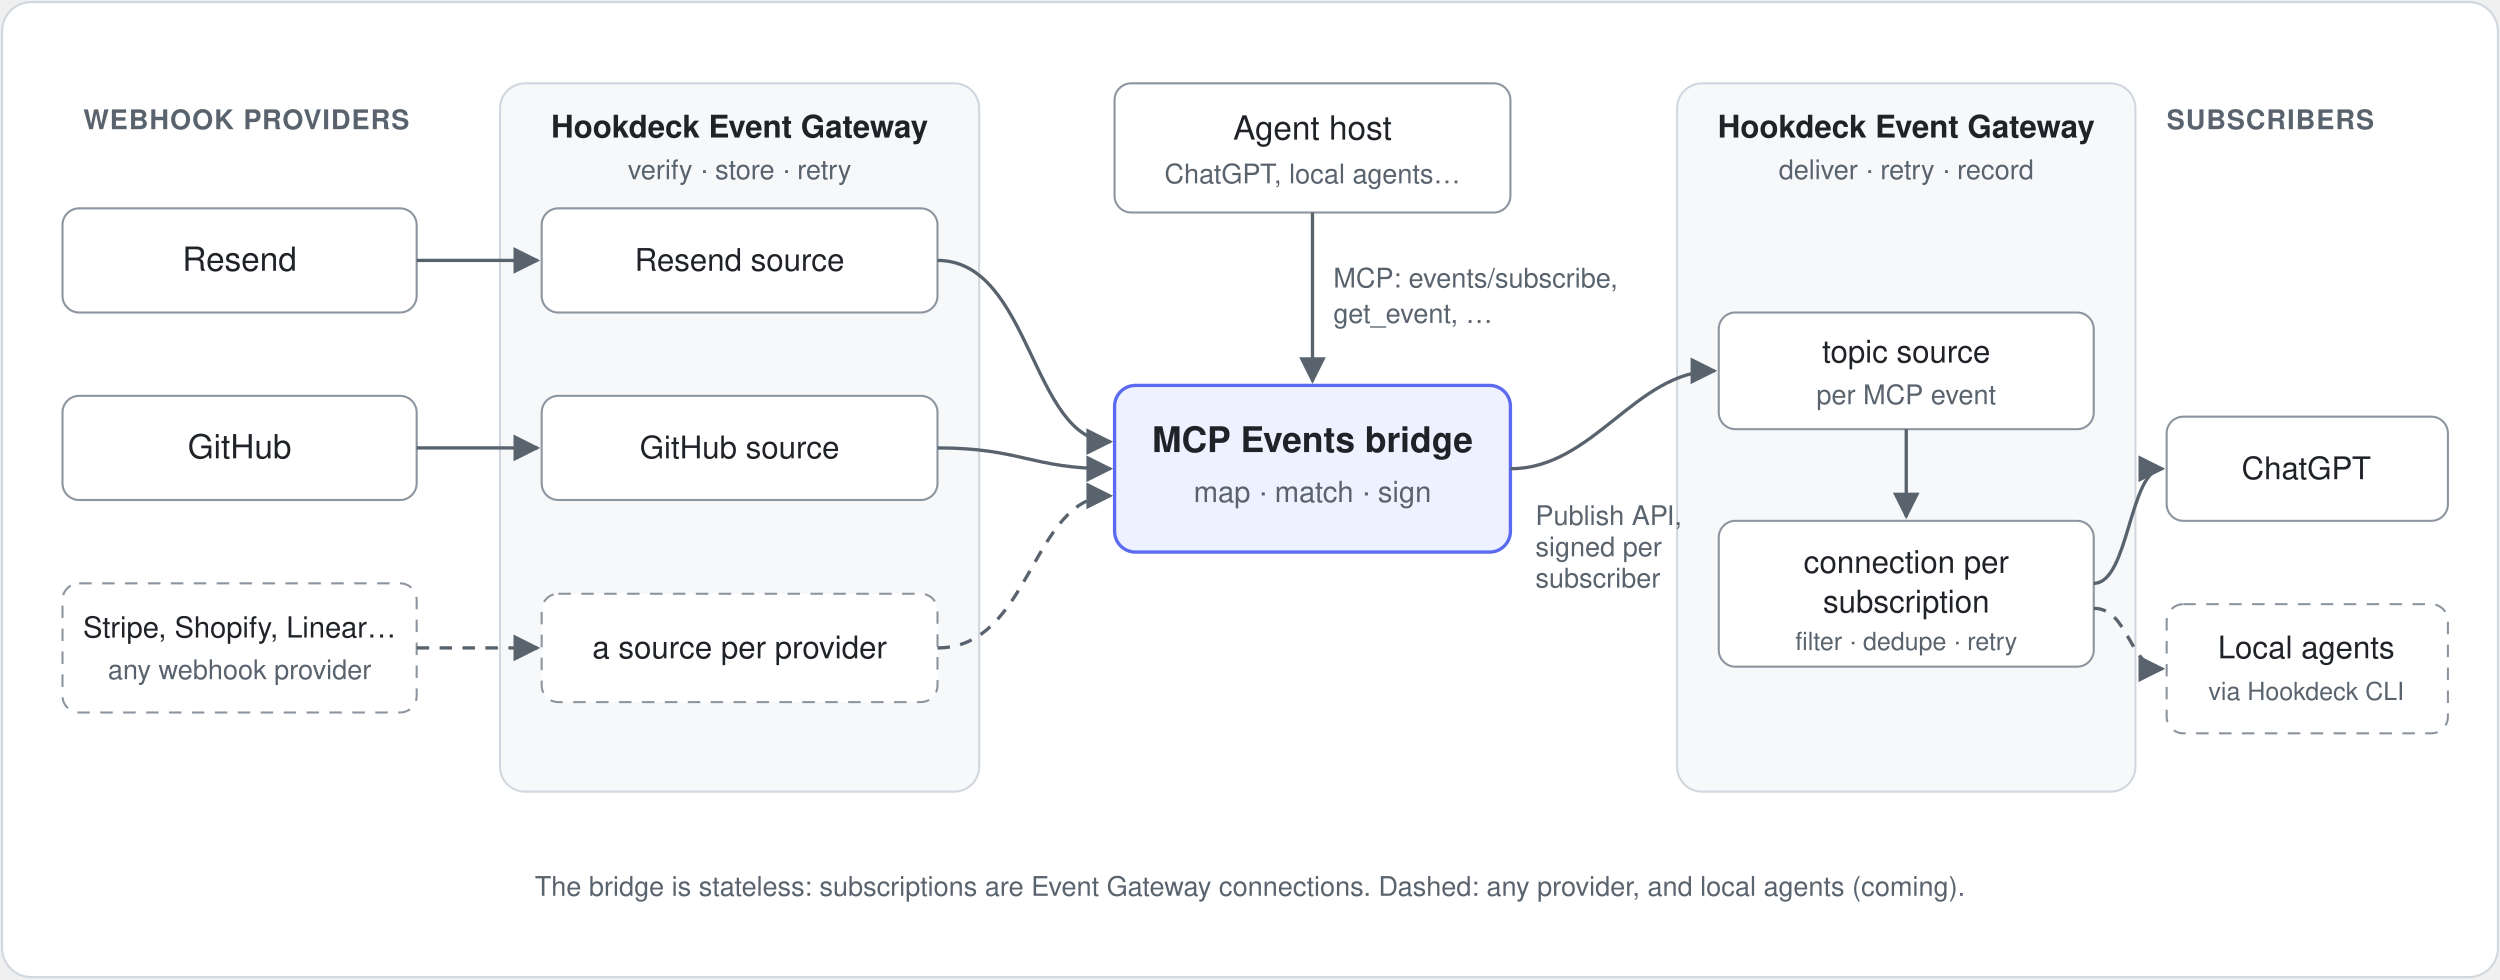
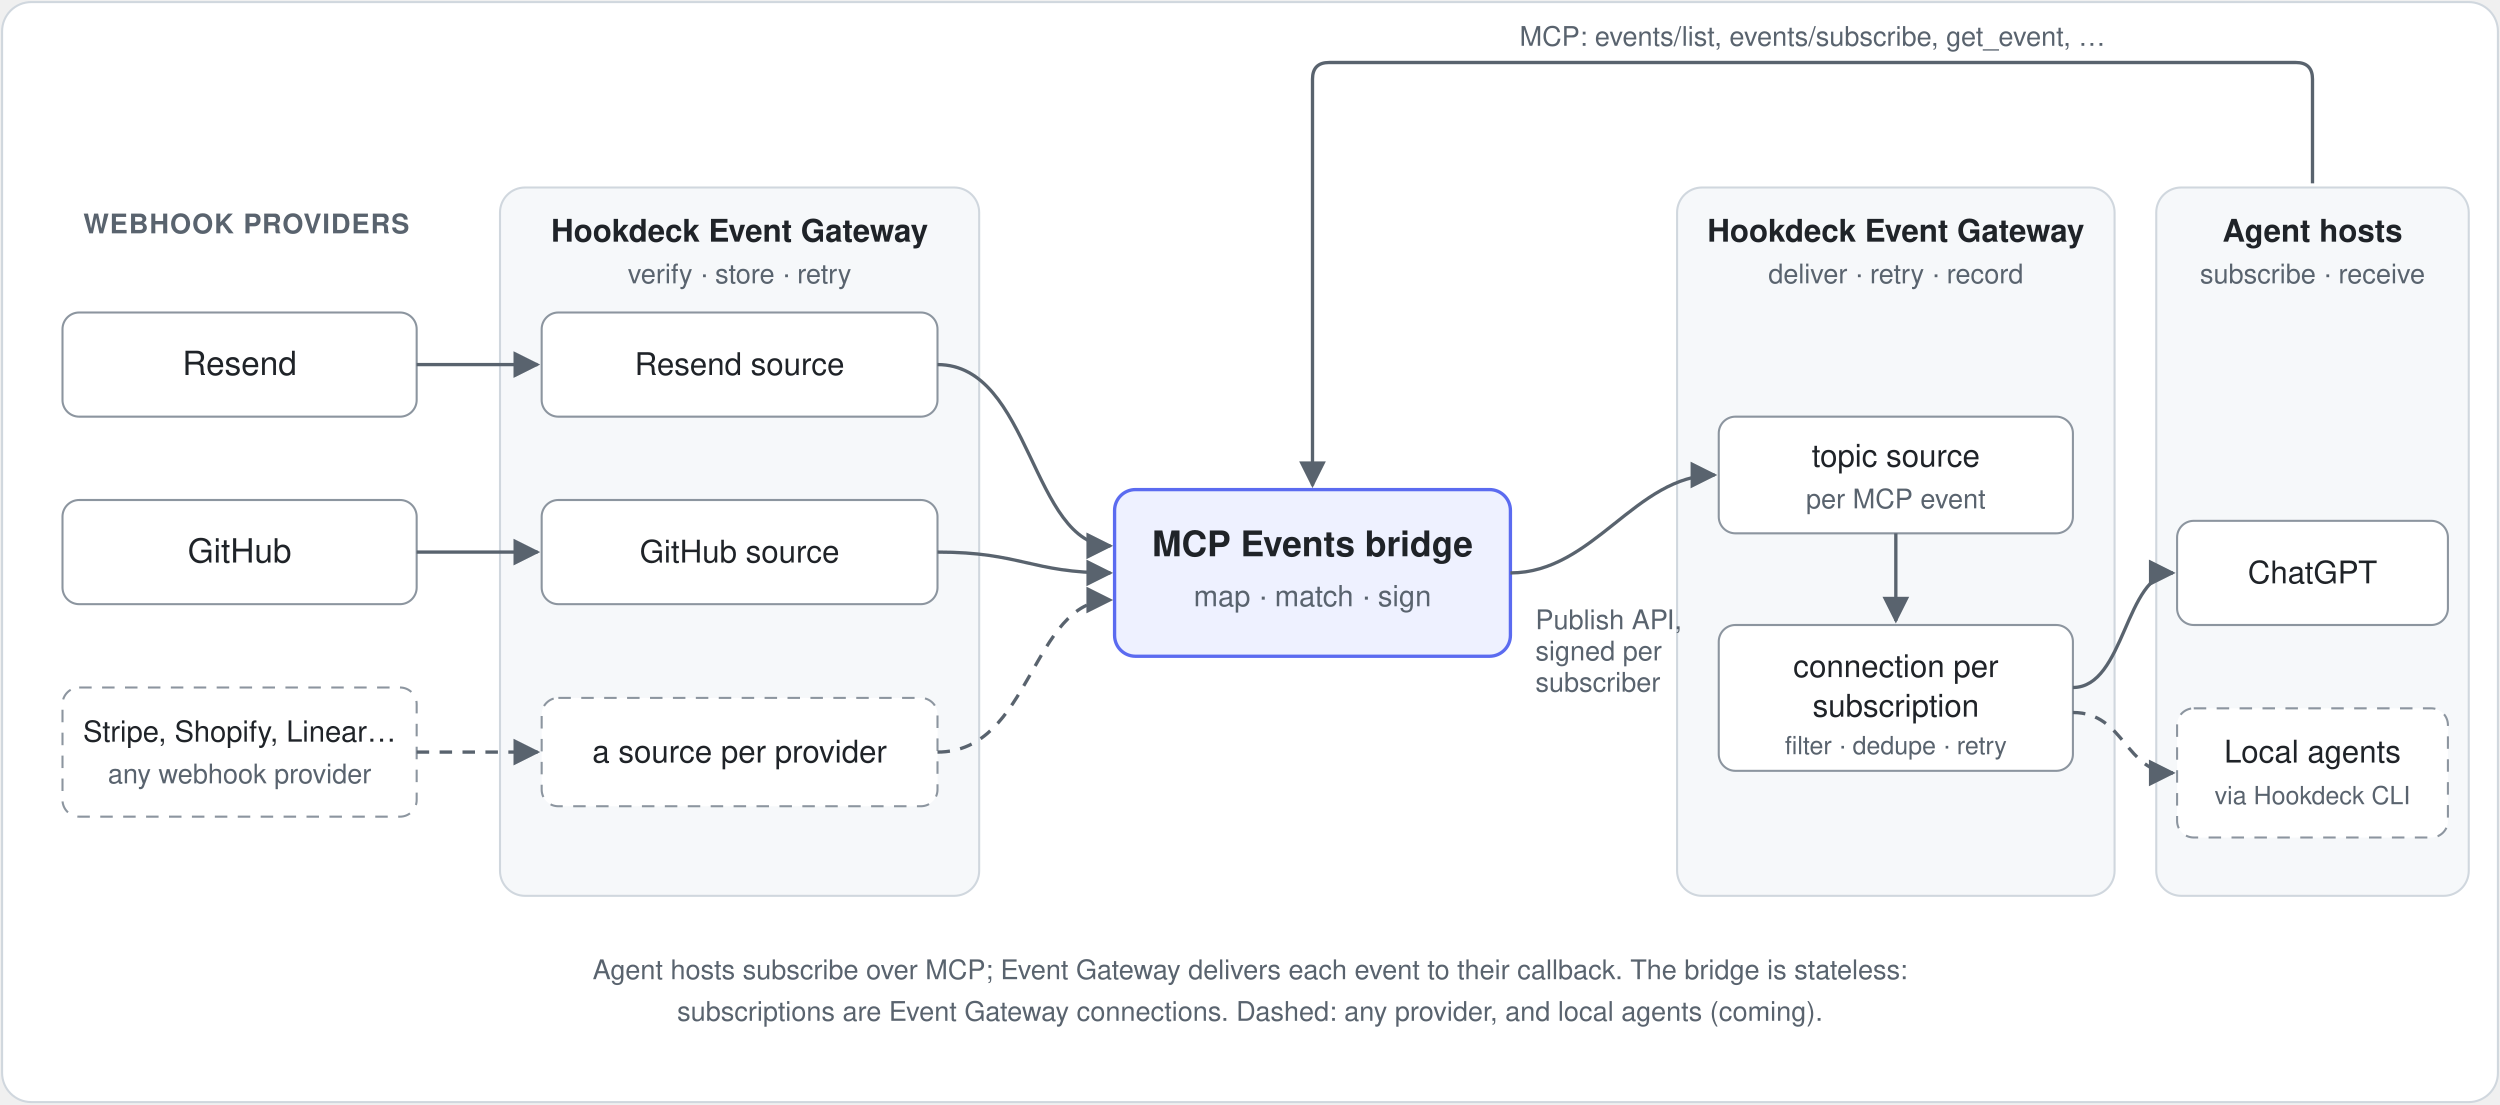
- <svg xmlns="http://www.w3.org/2000/svg" viewBox="0 0 1200 470" width="1200" height="470" role="img" aria-labelledby="title desc" font-family="-apple-system, BlinkMacSystemFont, 'Segoe UI', Helvetica, Arial, sans-serif">
+ <svg xmlns="http://www.w3.org/2000/svg" viewBox="0 0 1200 530" width="1200" height="530" role="img" aria-labelledby="title desc" font-family="-apple-system, BlinkMacSystemFont, 'Segoe UI', Helvetica, Arial, sans-serif">
  <style>
    .bg { fill: #ffffff; stroke: #d0d7de; }
    .panel { fill: #f6f8fa; stroke: #d0d7de; }
    .box { fill: #ffffff; stroke: #8c959f; }
    .accent { fill: #eef1ff; stroke: #5b6bf0; }
    .dashed { stroke-dasharray: 6 5; }
    .text { fill: #1f2328; }
    .muted { fill: #59636e; }
    .label { fill: #59636e; font-size: 13px; }
    .arrow { stroke: #59636e; fill: none; stroke-width: 1.6; }
    .head { fill: #59636e; }
    @media (prefers-color-scheme: dark) {
      .bg { fill: #0d1117; stroke: #30363d; }
      .panel { fill: #161b22; stroke: #30363d; }
      .box { fill: #0d1117; stroke: #6e7681; }
      .accent { fill: #1c2140; stroke: #7c8cff; }
      .text { fill: #e6edf3; }
      .muted, .label { fill: #9198a1; }
      .arrow { stroke: #9198a1; }
      .head { fill: #9198a1; }
    }
  </style>
  <defs>
    <marker id="arrowhead" viewBox="0 0 10 10" refX="9" refY="5" markerWidth="8" markerHeight="8" orient="auto-start-reverse">
      <path class="head" d="M0,0 L10,5 L0,10 z" />
    </marker>
  </defs>
-   <rect class="bg" x="1" y="1" width="1198" height="468" rx="14" />
-   <text class="muted" x="40" y="62" font-size="13" font-weight="600" letter-spacing="0.5">WEBHOOK PROVIDERS</text>
-   <rect class="box" x="30" y="100" width="170" height="50" rx="8" />
-   <text class="text" x="115" y="130" font-size="16" text-anchor="middle">Resend</text>
-   <rect class="box" x="30" y="190" width="170" height="50" rx="8" />
-   <text class="text" x="115" y="220" font-size="16" text-anchor="middle">GitHub</text>
-   <rect class="box dashed" x="30" y="280" width="170" height="62" rx="8" />
-   <text class="text" x="115" y="306" font-size="14" text-anchor="middle">Stripe, Shopify, Linear…</text>
-   <text class="muted" x="115" y="326" font-size="13" text-anchor="middle">any webhook provider</text>
-   <rect class="panel" x="240" y="40" width="230" height="340" rx="12" />
-   <text class="text" x="355" y="66" font-size="15" font-weight="600" text-anchor="middle">Hookdeck Event Gateway</text>
-   <text class="muted" x="355" y="86" font-size="13" text-anchor="middle">verify · store · retry</text>
-   <rect class="box" x="260" y="100" width="190" height="50" rx="8" />
-   <text class="text" x="355" y="130" font-size="15" text-anchor="middle">Resend source</text>
-   <rect class="box" x="260" y="190" width="190" height="50" rx="8" />
-   <text class="text" x="355" y="220" font-size="15" text-anchor="middle">GitHub source</text>
-   <rect class="box dashed" x="260" y="285" width="190" height="52" rx="8" />
-   <text class="text" x="355" y="316" font-size="15" text-anchor="middle">a source per provider</text>
-   <path class="arrow" d="M200,125 H258" marker-end="url(#arrowhead)" />
-   <path class="arrow" d="M200,215 H258" marker-end="url(#arrowhead)" />
-   <path class="arrow dashed" d="M200,311 H258" marker-end="url(#arrowhead)" />
-   <rect class="box" x="535" y="40" width="190" height="62" rx="8" />
-   <text class="text" x="630" y="67" font-size="16" text-anchor="middle">Agent host</text>
-   <text class="muted" x="630" y="88" font-size="13" text-anchor="middle">ChatGPT, local agents…</text>
-   <path class="arrow" d="M630,102 V183" marker-end="url(#arrowhead)" />
-   <text class="label" x="640" y="138">MCP: events/subscribe,</text>
-   <text class="label" x="640" y="155">get_event, …</text>
-   <rect class="accent" x="535" y="185" width="190" height="80" rx="10" stroke-width="1.6" />
-   <text class="text" x="630" y="217" font-size="17" font-weight="600" text-anchor="middle">MCP Events bridge</text>
-   <text class="muted" x="630" y="241" font-size="14" text-anchor="middle">map · match · sign</text>
-   <path class="arrow" d="M450,125 C495,125 495,212 533,212" marker-end="url(#arrowhead)" />
-   <path class="arrow" d="M450,215 C490,215 495,225 533,225" marker-end="url(#arrowhead)" />
-   <path class="arrow dashed" d="M450,311 C495,311 495,238 533,238" marker-end="url(#arrowhead)" />
-   <rect class="panel" x="805" y="40" width="220" height="340" rx="12" />
-   <text class="text" x="915" y="66" font-size="15" font-weight="600" text-anchor="middle">Hookdeck Event Gateway</text>
-   <text class="muted" x="915" y="86" font-size="13" text-anchor="middle">deliver · retry · record</text>
-   <rect class="box" x="825" y="150" width="180" height="56" rx="8" />
-   <text class="text" x="915" y="174" font-size="15" text-anchor="middle">topic source</text>
-   <text class="muted" x="915" y="194" font-size="13" text-anchor="middle">per MCP event</text>
-   <rect class="box" x="825" y="250" width="180" height="70" rx="8" />
-   <text class="text" x="915" y="275" font-size="15" text-anchor="middle">connection per</text>
-   <text class="text" x="915" y="294" font-size="15" text-anchor="middle">subscription</text>
-   <text class="muted" x="915" y="312" font-size="12" text-anchor="middle">filter · dedupe · retry</text>
-   <path class="arrow" d="M915,206 V248" marker-end="url(#arrowhead)" />
-   <path class="arrow" d="M725,225 C765,225 785,178 823,178" marker-end="url(#arrowhead)" />
-   <text class="label" x="737" y="252" font-size="12">Publish API,</text>
-   <text class="label" x="737" y="267" font-size="12">signed per</text>
-   <text class="label" x="737" y="282" font-size="12">subscriber</text>
-   <text class="muted" x="1040" y="62" font-size="13" font-weight="600" letter-spacing="0.5">SUBSCRIBERS</text>
-   <rect class="box" x="1040" y="200" width="135" height="50" rx="8" />
-   <text class="text" x="1107" y="230" font-size="15" text-anchor="middle">ChatGPT</text>
-   <rect class="box dashed" x="1040" y="290" width="135" height="62" rx="8" />
-   <text class="text" x="1107" y="316" font-size="15" text-anchor="middle">Local agents</text>
-   <text class="muted" x="1107" y="336" font-size="12" text-anchor="middle">via Hookdeck CLI</text>
-   <path class="arrow" d="M1005,280 C1022,280 1022,225 1038,225" marker-end="url(#arrowhead)" />
-   <path class="arrow dashed" d="M1005,292 C1022,292 1022,321 1038,321" marker-end="url(#arrowhead)" />
-   <text class="muted" x="600" y="430" font-size="13" text-anchor="middle">The bridge is stateless: subscriptions are Event Gateway connections. Dashed: any provider, and local agents (coming).</text>
+   <rect class="bg" x="1" y="1" width="1198" height="528" rx="14" />
+   <g transform="translate(0,50)">
+     <text class="muted" x="40" y="62" font-size="13" font-weight="600" letter-spacing="0.5">WEBHOOK PROVIDERS</text>
+     <rect class="box" x="30" y="100" width="170" height="50" rx="8" />
+     <text class="text" x="115" y="130" font-size="16" text-anchor="middle">Resend</text>
+     <rect class="box" x="30" y="190" width="170" height="50" rx="8" />
+     <text class="text" x="115" y="220" font-size="16" text-anchor="middle">GitHub</text>
+     <rect class="box dashed" x="30" y="280" width="170" height="62" rx="8" />
+     <text class="text" x="115" y="306" font-size="14" text-anchor="middle">Stripe, Shopify, Linear…</text>
+     <text class="muted" x="115" y="326" font-size="13" text-anchor="middle">any webhook provider</text>
+     <rect class="panel" x="240" y="40" width="230" height="340" rx="12" />
+     <text class="text" x="355" y="66" font-size="15" font-weight="600" text-anchor="middle">Hookdeck Event Gateway</text>
+     <text class="muted" x="355" y="86" font-size="13" text-anchor="middle">verify · store · retry</text>
+     <rect class="box" x="260" y="100" width="190" height="50" rx="8" />
+     <text class="text" x="355" y="130" font-size="15" text-anchor="middle">Resend source</text>
+     <rect class="box" x="260" y="190" width="190" height="50" rx="8" />
+     <text class="text" x="355" y="220" font-size="15" text-anchor="middle">GitHub source</text>
+     <rect class="box dashed" x="260" y="285" width="190" height="52" rx="8" />
+     <text class="text" x="355" y="316" font-size="15" text-anchor="middle">a source per provider</text>
+     <path class="arrow" d="M200,125 H258" marker-end="url(#arrowhead)" />
+     <path class="arrow" d="M200,215 H258" marker-end="url(#arrowhead)" />
+     <path class="arrow dashed" d="M200,311 H258" marker-end="url(#arrowhead)" />
+     <rect class="accent" x="535" y="185" width="190" height="80" rx="10" stroke-width="1.6" />
+     <text class="text" x="630" y="217" font-size="17" font-weight="600" text-anchor="middle">MCP Events bridge</text>
+     <text class="muted" x="630" y="241" font-size="14" text-anchor="middle">map · match · sign</text>
+     <path class="arrow" d="M450,125 C495,125 495,212 533,212" marker-end="url(#arrowhead)" />
+     <path class="arrow" d="M450,215 C490,215 495,225 533,225" marker-end="url(#arrowhead)" />
+     <path class="arrow dashed" d="M450,311 C495,311 495,238 533,238" marker-end="url(#arrowhead)" />
+     <rect class="panel" x="805" y="40" width="210" height="340" rx="12" />
+     <text class="text" x="910" y="66" font-size="15" font-weight="600" text-anchor="middle">Hookdeck Event Gateway</text>
+     <text class="muted" x="910" y="86" font-size="13" text-anchor="middle">deliver · retry · record</text>
+     <rect class="box" x="825" y="150" width="170" height="56" rx="8" />
+     <text class="text" x="910" y="174" font-size="15" text-anchor="middle">topic source</text>
+     <text class="muted" x="910" y="194" font-size="13" text-anchor="middle">per MCP event</text>
+     <rect class="box" x="825" y="250" width="170" height="70" rx="8" />
+     <text class="text" x="910" y="275" font-size="15" text-anchor="middle">connection per</text>
+     <text class="text" x="910" y="294" font-size="15" text-anchor="middle">subscription</text>
+     <text class="muted" x="910" y="312" font-size="12" text-anchor="middle">filter · dedupe · retry</text>
+     <path class="arrow" d="M910,206 V248" marker-end="url(#arrowhead)" />
+     <path class="arrow" d="M725,225 C765,225 785,178 823,178" marker-end="url(#arrowhead)" />
+     <text class="label" x="737" y="252" font-size="12">Publish API,</text>
+     <text class="label" x="737" y="267" font-size="12">signed per</text>
+     <text class="label" x="737" y="282" font-size="12">subscriber</text>
+     <rect class="panel" x="1035" y="40" width="150" height="340" rx="12" />
+     <text class="text" x="1110" y="66" font-size="15" font-weight="600" text-anchor="middle">Agent hosts</text>
+     <text class="muted" x="1110" y="86" font-size="13" text-anchor="middle">subscribe · receive</text>
+     <rect class="box" x="1045" y="200" width="130" height="50" rx="8" />
+     <text class="text" x="1110" y="230" font-size="15" text-anchor="middle">ChatGPT</text>
+     <rect class="box dashed" x="1045" y="290" width="130" height="62" rx="8" />
+     <text class="text" x="1110" y="316" font-size="15" text-anchor="middle">Local agents</text>
+     <text class="muted" x="1110" y="336" font-size="12" text-anchor="middle">via Hookdeck CLI</text>
+     <path class="arrow" d="M995,280 C1020,280 1020,225 1043,225" marker-end="url(#arrowhead)" />
+     <path class="arrow dashed" d="M995,292 C1020,292 1020,321 1043,321" marker-end="url(#arrowhead)" />
+     <path class="arrow" d="M1110,38 V-12 Q1110,-20 1102,-20 H638 Q630,-20 630,-12 V183" marker-end="url(#arrowhead)" />
+     <text class="label" x="870" y="-28" text-anchor="middle">MCP: events/list, events/subscribe, get_event, …</text>
+     <text class="muted" x="600" y="420" font-size="13" text-anchor="middle">Agent hosts subscribe over MCP; Event Gateway delivers each event to their callback. The bridge is stateless:</text>
+     <text class="muted" x="600" y="440" font-size="13" text-anchor="middle">subscriptions are Event Gateway connections. Dashed: any provider, and local agents (coming).</text>
+   </g>
</svg>
